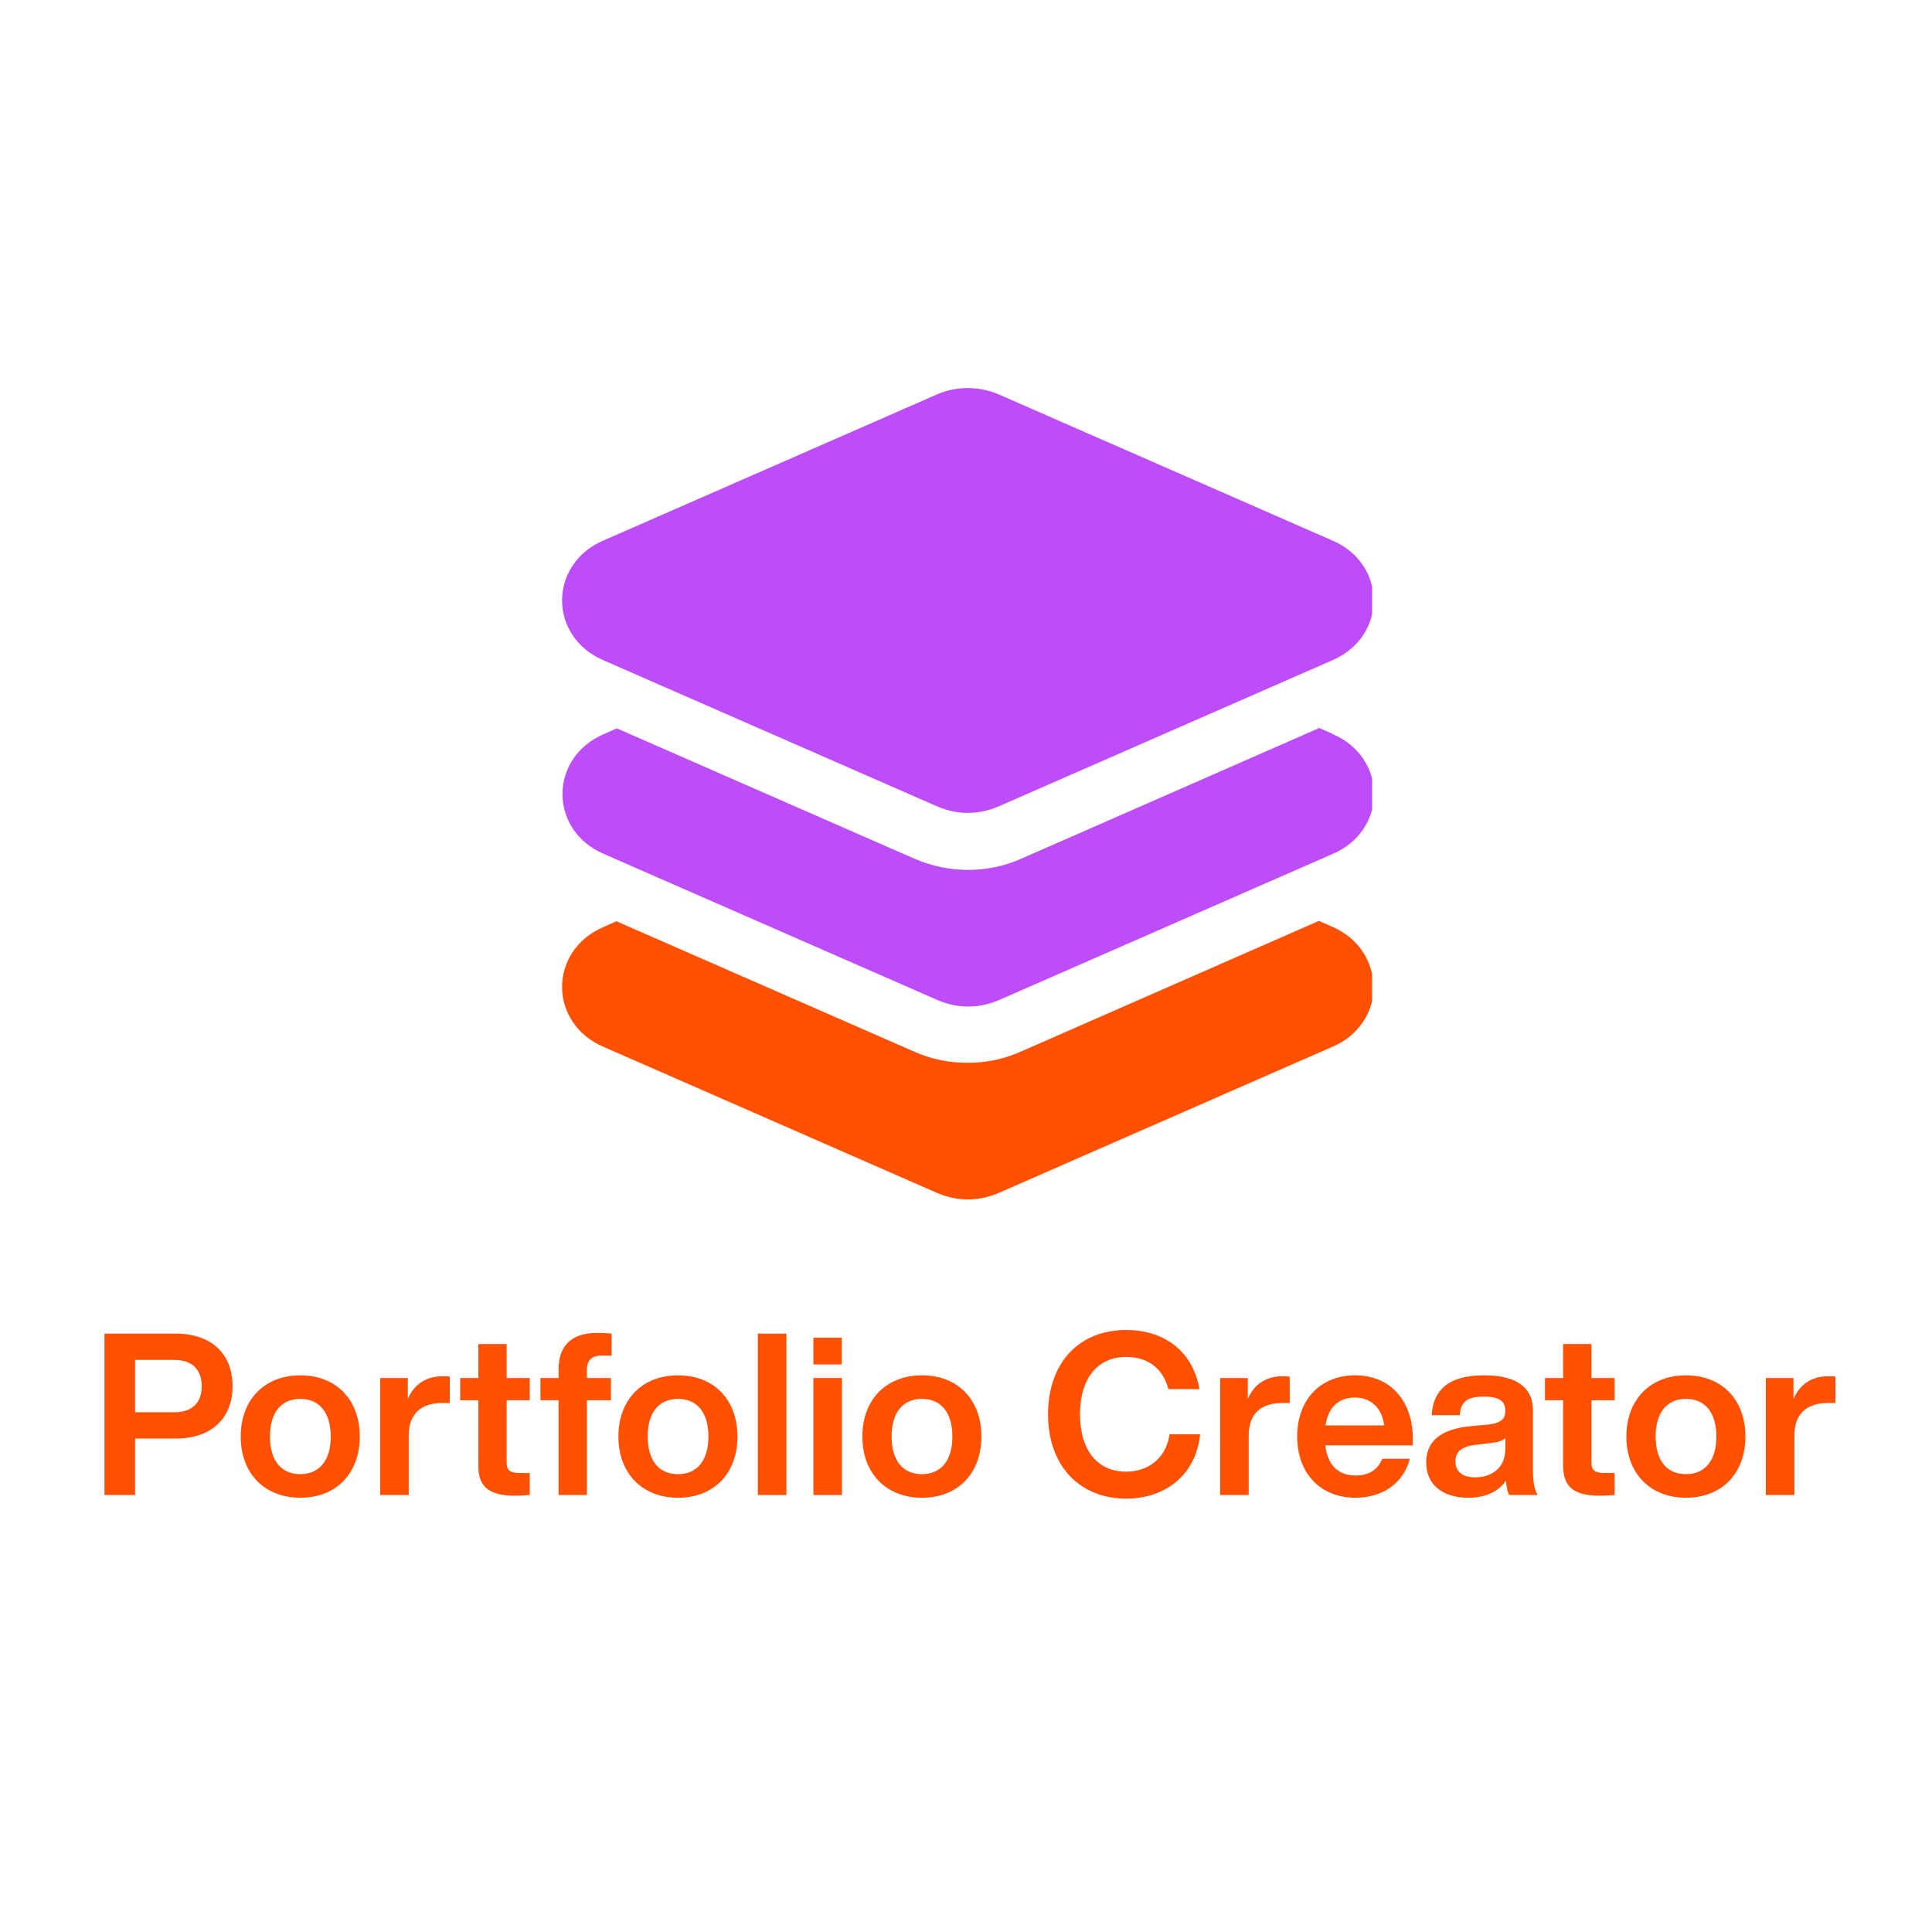
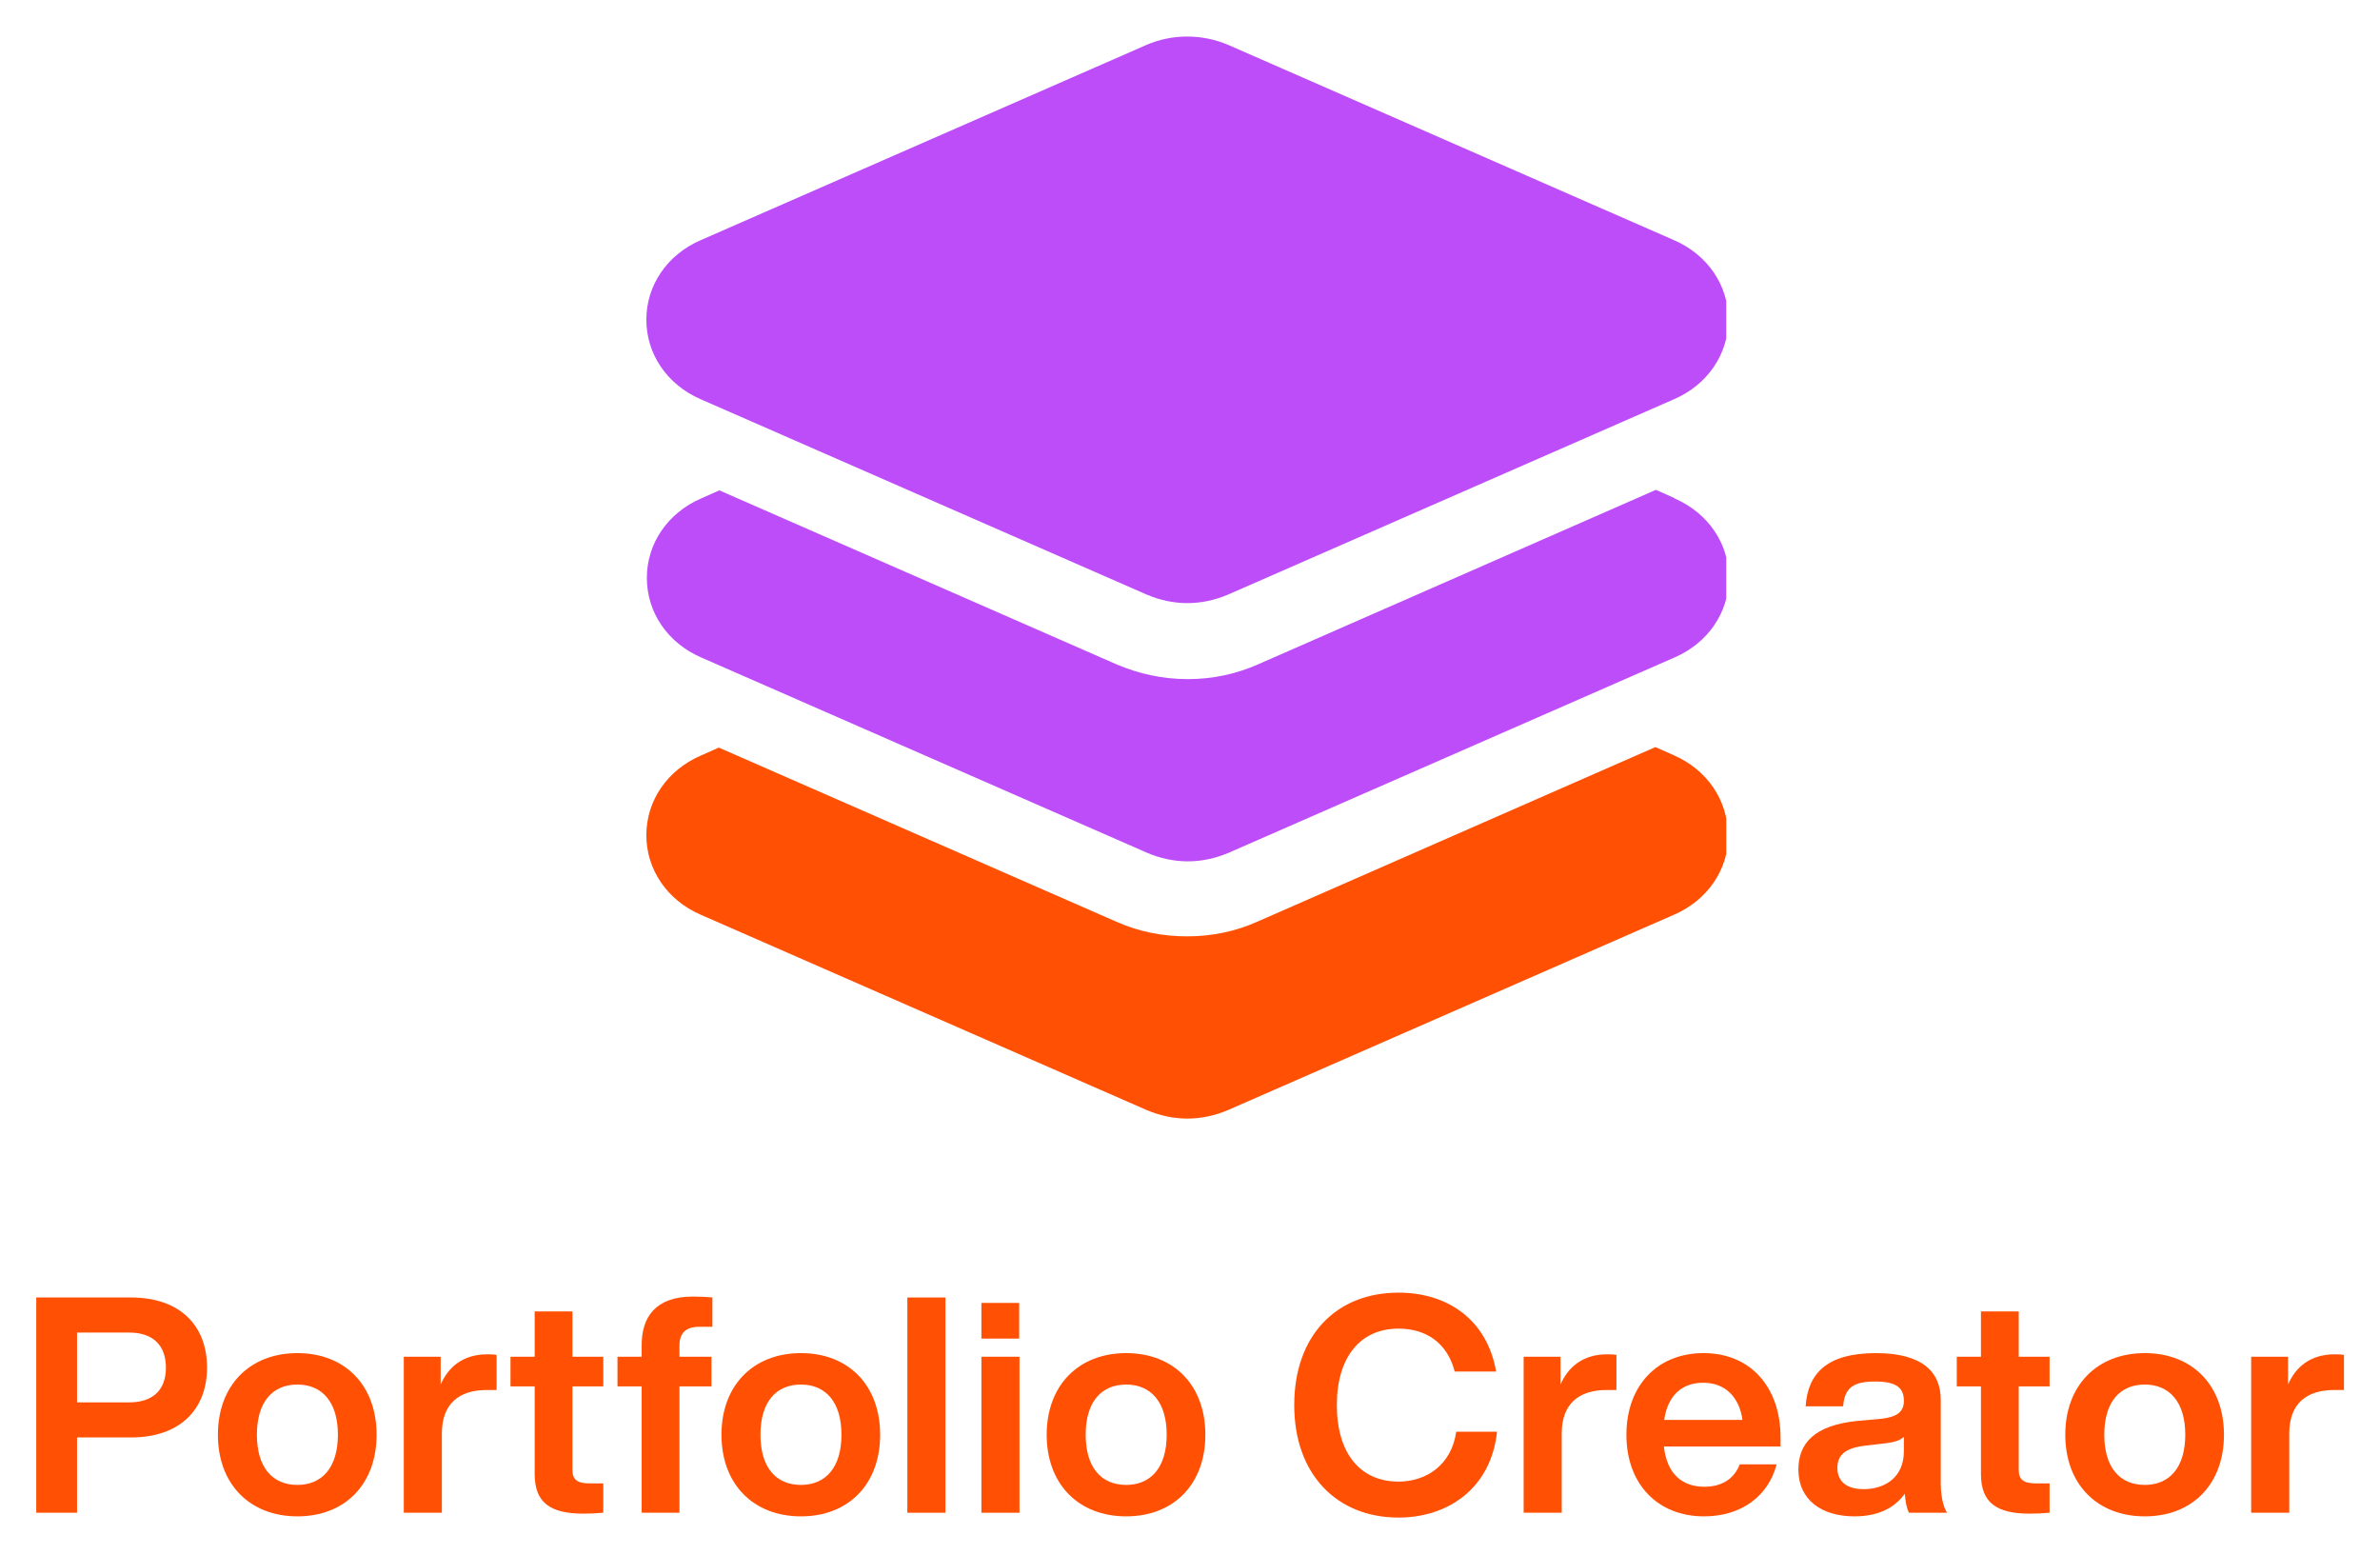
- <svg xmlns="http://www.w3.org/2000/svg" width="2000" zoomAndPan="magnify" viewBox="0 0 1500 1500" height="2000" preserveAspectRatio="xMidYMid meet" version="1.0">
+ <svg xmlns="http://www.w3.org/2000/svg" width="1386" zoomAndPan="magnify" viewBox="60 280 1386 905" height="905" preserveAspectRatio="xMidYMid meet" version="1.0">
  <defs>
    <g />
    <clipPath id="ea853f5eb9">
      <path d="M 366 421 L 995.293 421 L 995.293 639 L 366 639 Z M 366 421 " clip-rule="nonzero" />
    </clipPath>
    <clipPath id="7b15cbd4b4">
      <path d="M 366 272 L 995.293 272 L 995.293 489 L 366 489 Z M 366 272 " clip-rule="nonzero" />
    </clipPath>
    <clipPath id="58f8d676e5">
      <path d="M 366 8 L 995.293 8 L 995.293 339 L 366 339 Z M 366 8 " clip-rule="nonzero" />
    </clipPath>
    <clipPath id="bb3bf4d202">
      <rect x="0" width="1362" y="0" height="932" />
    </clipPath>
  </defs>
  <g transform="matrix(1, 0, 0, 1, 70, 293)">
    <g clip-path="url(#bb3bf4d202)">
      <g clip-path="url(#ea853f5eb9)">
        <path fill="#ff5004" d="M 996.52 473.246 C 996.52 493.172 984.504 511.051 964.867 519.551 L 705.203 633.266 C 697.582 636.488 689.668 638.246 681.461 638.246 C 673.258 638.246 665.344 636.488 657.723 633.266 L 398.055 519.551 C 378.422 511.051 366.402 493.172 366.402 473.246 C 366.402 453.316 378.422 435.438 398.055 426.938 L 408.605 422.25 L 640.137 523.652 C 653.328 529.516 667.102 532.152 681.461 532.152 C 695.824 532.152 709.891 529.223 722.785 523.359 L 954.023 421.957 L 964.574 426.645 C 984.211 435.145 996.227 453.023 996.227 472.953 Z M 996.52 473.246 " fill-opacity="1" fill-rule="nonzero" />
      </g>
      <g clip-path="url(#7b15cbd4b4)">
        <path fill="#bd4df9" d="M 964.867 276.883 L 954.316 272.191 L 723.078 373.598 C 709.891 379.461 696.117 382.391 681.754 382.391 C 667.395 382.391 653.621 379.461 640.43 373.891 L 408.898 272.488 L 398.348 277.176 C 378.715 285.676 366.695 303.551 366.695 323.48 C 366.695 343.41 378.715 361.289 398.348 369.789 L 658.016 483.504 C 665.637 486.727 673.551 488.484 681.754 488.484 C 689.961 488.484 697.875 486.727 705.496 483.504 L 965.16 369.789 C 984.797 361.289 996.812 343.41 996.812 323.48 C 996.812 303.551 984.797 285.676 965.16 277.176 Z M 964.867 276.883 " fill-opacity="1" fill-rule="nonzero" />
      </g>
      <g clip-path="url(#58f8d676e5)">
        <path fill="#bd4df9" d="M 964.867 126.828 L 705.203 13.113 C 689.961 6.664 672.672 6.664 657.723 13.113 C 657.723 13.113 398.055 126.828 398.055 126.828 C 378.422 135.324 366.402 153.203 366.402 173.133 C 366.402 193.062 378.422 210.941 398.055 219.438 L 657.723 333.152 C 665.344 336.379 673.258 338.137 681.461 338.137 C 689.668 338.137 697.582 336.379 705.203 333.152 L 964.867 219.438 C 984.504 210.941 996.52 193.062 996.52 173.133 C 996.52 153.203 984.504 135.324 964.867 126.828 Z M 964.867 126.828 " fill-opacity="1" fill-rule="nonzero" />
      </g>
      <g fill="#ff5004" fill-opacity="1">
        <g transform="translate(0.901618, 867.7307)">
          <g>
            <path d="M 65.305 -125.324 L 10.211 -125.324 L 10.211 0 L 33.973 0 L 33.973 -43.828 L 65.305 -43.828 C 94.168 -43.828 109.66 -60.375 109.66 -84.488 C 109.66 -108.781 94.168 -125.324 65.305 -125.324 Z M 33.973 -64.246 L 33.973 -104.906 L 64.246 -104.906 C 78.152 -104.906 85.723 -97.516 85.723 -84.488 C 85.723 -71.465 78.152 -64.246 64.246 -64.246 Z M 33.973 -64.246 " />
          </g>
        </g>
      </g>
      <g fill="#ff5004" fill-opacity="1">
        <g transform="translate(111.9693, 867.7307)">
          <g>
            <path d="M 51.223 2.113 C 78.855 2.113 97.34 -16.547 97.34 -45.414 C 97.34 -74.281 78.855 -92.938 51.223 -92.938 C 23.586 -92.938 4.93 -74.281 4.93 -45.414 C 4.93 -16.547 23.586 2.113 51.223 2.113 Z M 51.223 -16.195 C 36.789 -16.195 27.637 -26.227 27.637 -45.414 C 27.637 -64.598 36.789 -74.633 51.223 -74.633 C 65.48 -74.633 74.809 -64.598 74.809 -45.414 C 74.809 -26.227 65.48 -16.195 51.223 -16.195 Z M 51.223 -16.195 " />
          </g>
        </g>
      </g>
      <g fill="#ff5004" fill-opacity="1">
        <g transform="translate(216.1723, 867.7307)">
          <g>
            <path d="M 57.559 -92.234 C 43.477 -92.234 34.852 -84.84 30.453 -74.633 L 30.453 -90.824 L 8.977 -90.824 L 8.977 0 L 31.156 0 L 31.156 -46.117 C 31.156 -63.367 41.012 -71.465 57.383 -71.465 L 63.016 -71.465 L 63.016 -91.883 C 61.078 -92.234 59.496 -92.234 57.559 -92.234 Z M 57.559 -92.234 " />
          </g>
        </g>
      </g>
      <g fill="#ff5004" fill-opacity="1">
        <g transform="translate(284.9955, 867.7307)">
          <g>
            <path d="M 56.324 -90.824 L 38.371 -90.824 L 38.371 -117.227 L 16.371 -117.227 L 16.371 -90.824 L 2.289 -90.824 L 2.289 -73.574 L 16.371 -73.574 L 16.371 -22.531 C 16.371 -5.809 25.523 0.527 44.707 0.527 C 48.23 0.527 52.453 0.352 56.324 0 L 56.324 -17.074 L 48.758 -17.074 C 41.363 -17.074 38.371 -19.012 38.371 -24.996 L 38.371 -73.574 L 56.324 -73.574 Z M 56.324 -90.824 " />
          </g>
        </g>
      </g>
      <g fill="#ff5004" fill-opacity="1">
        <g transform="translate(347.3061, 867.7307)">
          <g>
            <path d="M 49.812 -108.25 L 57.559 -108.25 L 57.559 -125.324 C 54.391 -125.676 49.637 -125.852 46.117 -125.852 C 24.289 -125.852 16.371 -113.707 16.371 -97.691 L 16.371 -90.824 L 2.289 -90.824 L 2.289 -73.574 L 16.371 -73.574 L 16.371 0 L 38.371 0 L 38.371 -73.574 L 57.031 -73.574 L 57.031 -90.824 L 38.371 -90.824 L 38.371 -97.34 C 38.371 -104.379 41.891 -108.25 49.812 -108.25 Z M 49.812 -108.25 " />
          </g>
        </g>
      </g>
      <g fill="#ff5004" fill-opacity="1">
        <g transform="translate(405.2161, 867.7307)">
          <g>
            <path d="M 51.223 2.113 C 78.855 2.113 97.34 -16.547 97.34 -45.414 C 97.34 -74.281 78.855 -92.938 51.223 -92.938 C 23.586 -92.938 4.93 -74.281 4.93 -45.414 C 4.93 -16.547 23.586 2.113 51.223 2.113 Z M 51.223 -16.195 C 36.789 -16.195 27.637 -26.227 27.637 -45.414 C 27.637 -64.598 36.789 -74.633 51.223 -74.633 C 65.48 -74.633 74.809 -64.598 74.809 -45.414 C 74.809 -26.227 65.48 -16.195 51.223 -16.195 Z M 51.223 -16.195 " />
          </g>
        </g>
      </g>
      <g fill="#ff5004" fill-opacity="1">
        <g transform="translate(509.4191, 867.7307)">
          <g>
            <path d="M 31.156 0 L 31.156 -125.324 L 8.977 -125.324 L 8.977 0 Z M 31.156 0 " />
          </g>
        </g>
      </g>
      <g fill="#ff5004" fill-opacity="1">
        <g transform="translate(552.5437, 867.7307)">
          <g>
            <path d="M 30.98 -101.387 L 30.98 -122.156 L 8.977 -122.156 L 8.977 -101.387 Z M 31.156 0 L 31.156 -90.824 L 8.977 -90.824 L 8.977 0 Z M 31.156 0 " />
          </g>
        </g>
      </g>
      <g fill="#ff5004" fill-opacity="1">
        <g transform="translate(594.6121, 867.7307)">
          <g>
            <path d="M 51.223 2.113 C 78.855 2.113 97.34 -16.547 97.34 -45.414 C 97.34 -74.281 78.855 -92.938 51.223 -92.938 C 23.586 -92.938 4.93 -74.281 4.93 -45.414 C 4.93 -16.547 23.586 2.113 51.223 2.113 Z M 51.223 -16.195 C 36.789 -16.195 27.637 -26.227 27.637 -45.414 C 27.637 -64.598 36.789 -74.633 51.223 -74.633 C 65.48 -74.633 74.809 -64.598 74.809 -45.414 C 74.809 -26.227 65.48 -16.195 51.223 -16.195 Z M 51.223 -16.195 " />
          </g>
        </g>
      </g>
      <g fill="#ff5004" fill-opacity="1">
        <g transform="translate(698.8151, 867.7307)">
          <g />
        </g>
      </g>
      <g fill="#ff5004" fill-opacity="1">
        <g transform="translate(738.7713, 867.7307)">
          <g>
            <path d="M 65.656 2.816 C 94.348 2.816 119.516 -14.082 123.035 -47.172 L 99.273 -47.172 C 96.457 -27.637 81.672 -18.129 65.656 -18.129 C 43.301 -18.129 29.746 -34.676 29.746 -62.664 C 29.746 -90.473 43.301 -107.195 65.656 -107.195 C 80.969 -107.195 93.816 -99.625 98.395 -82.199 L 122.508 -82.199 C 117.051 -113.18 93.465 -128.141 65.656 -128.141 C 29.395 -128.141 4.93 -103.148 4.93 -62.664 C 4.93 -22.18 29.922 2.816 65.656 2.816 Z M 65.656 2.816 " />
          </g>
        </g>
      </g>
      <g fill="#ff5004" fill-opacity="1">
        <g transform="translate(868.3209, 867.7307)">
          <g>
            <path d="M 57.559 -92.234 C 43.477 -92.234 34.852 -84.84 30.453 -74.633 L 30.453 -90.824 L 8.977 -90.824 L 8.977 0 L 31.156 0 L 31.156 -46.117 C 31.156 -63.367 41.012 -71.465 57.383 -71.465 L 63.016 -71.465 L 63.016 -91.883 C 61.078 -92.234 59.496 -92.234 57.559 -92.234 Z M 57.559 -92.234 " />
          </g>
        </g>
      </g>
      <g fill="#ff5004" fill-opacity="1">
        <g transform="translate(932.2157, 867.7307)">
          <g>
            <path d="M 50.164 2.113 C 71.992 2.113 87.656 -9.855 92.41 -28.164 L 70.934 -28.164 C 67.766 -20.066 60.902 -15.137 50.34 -15.137 C 37.492 -15.137 28.516 -22.531 26.754 -38.547 L 94.699 -38.547 L 94.699 -43.828 C 94.699 -72.695 77.625 -92.938 49.812 -92.938 C 22.883 -92.938 4.93 -73.93 4.93 -45.414 C 4.93 -16.371 23.41 2.113 50.164 2.113 Z M 26.93 -54.039 C 29.043 -68.824 37.844 -75.688 49.637 -75.688 C 62.84 -75.688 70.758 -66.887 72.52 -54.039 Z M 26.93 -54.039 " />
          </g>
        </g>
      </g>
      <g fill="#ff5004" fill-opacity="1">
        <g transform="translate(1033.25, 867.7307)">
          <g>
            <path d="M 90.648 0 C 88.184 -3.52 86.953 -10.738 86.953 -17.25 L 86.953 -65.656 C 86.953 -82.023 76.215 -92.938 49.109 -92.938 C 20.77 -92.938 9.504 -81.145 8.273 -61.957 L 30.098 -61.957 C 30.98 -73.047 36.262 -76.391 48.934 -76.391 C 61.781 -76.391 65.48 -72.168 65.48 -65.125 C 65.48 -58.438 61.078 -55.797 52.629 -54.742 L 38.898 -53.508 C 13.203 -51.047 4.047 -40.309 4.047 -25.172 C 4.047 -7.57 17.426 2.113 36.789 2.113 C 50.164 2.113 60.023 -2.641 66.008 -11.09 C 66.359 -6.688 67.062 -2.465 68.473 0 Z M 42.07 -13.73 C 31.859 -13.73 26.754 -18.48 26.754 -26.051 C 26.754 -33.266 30.805 -37.668 43.125 -39.074 L 55.094 -40.484 C 59.848 -41.012 63.191 -42.07 65.48 -44.18 L 65.48 -35.906 C 65.48 -20.066 53.863 -13.73 42.07 -13.73 Z M 42.07 -13.73 " />
          </g>
        </g>
      </g>
      <g fill="#ff5004" fill-opacity="1">
        <g transform="translate(1127.244, 867.7307)">
          <g>
            <path d="M 56.324 -90.824 L 38.371 -90.824 L 38.371 -117.227 L 16.371 -117.227 L 16.371 -90.824 L 2.289 -90.824 L 2.289 -73.574 L 16.371 -73.574 L 16.371 -22.531 C 16.371 -5.809 25.523 0.527 44.707 0.527 C 48.23 0.527 52.453 0.352 56.324 0 L 56.324 -17.074 L 48.758 -17.074 C 41.363 -17.074 38.371 -19.012 38.371 -24.996 L 38.371 -73.574 L 56.324 -73.574 Z M 56.324 -90.824 " />
          </g>
        </g>
      </g>
      <g fill="#ff5004" fill-opacity="1">
        <g transform="translate(1187.795, 867.7307)">
          <g>
            <path d="M 51.223 2.113 C 78.855 2.113 97.34 -16.547 97.34 -45.414 C 97.34 -74.281 78.855 -92.938 51.223 -92.938 C 23.586 -92.938 4.93 -74.281 4.93 -45.414 C 4.93 -16.547 23.586 2.113 51.223 2.113 Z M 51.223 -16.195 C 36.789 -16.195 27.637 -26.227 27.637 -45.414 C 27.637 -64.598 36.789 -74.633 51.223 -74.633 C 65.48 -74.633 74.809 -64.598 74.809 -45.414 C 74.809 -26.227 65.48 -16.195 51.223 -16.195 Z M 51.223 -16.195 " />
          </g>
        </g>
      </g>
      <g fill="#ff5004" fill-opacity="1">
        <g transform="translate(1291.998, 867.7307)">
          <g>
            <path d="M 57.559 -92.234 C 43.477 -92.234 34.852 -84.84 30.453 -74.633 L 30.453 -90.824 L 8.977 -90.824 L 8.977 0 L 31.156 0 L 31.156 -46.117 C 31.156 -63.367 41.012 -71.465 57.383 -71.465 L 63.016 -71.465 L 63.016 -91.883 C 61.078 -92.234 59.496 -92.234 57.559 -92.234 Z M 57.559 -92.234 " />
          </g>
        </g>
      </g>
    </g>
  </g>
</svg>
